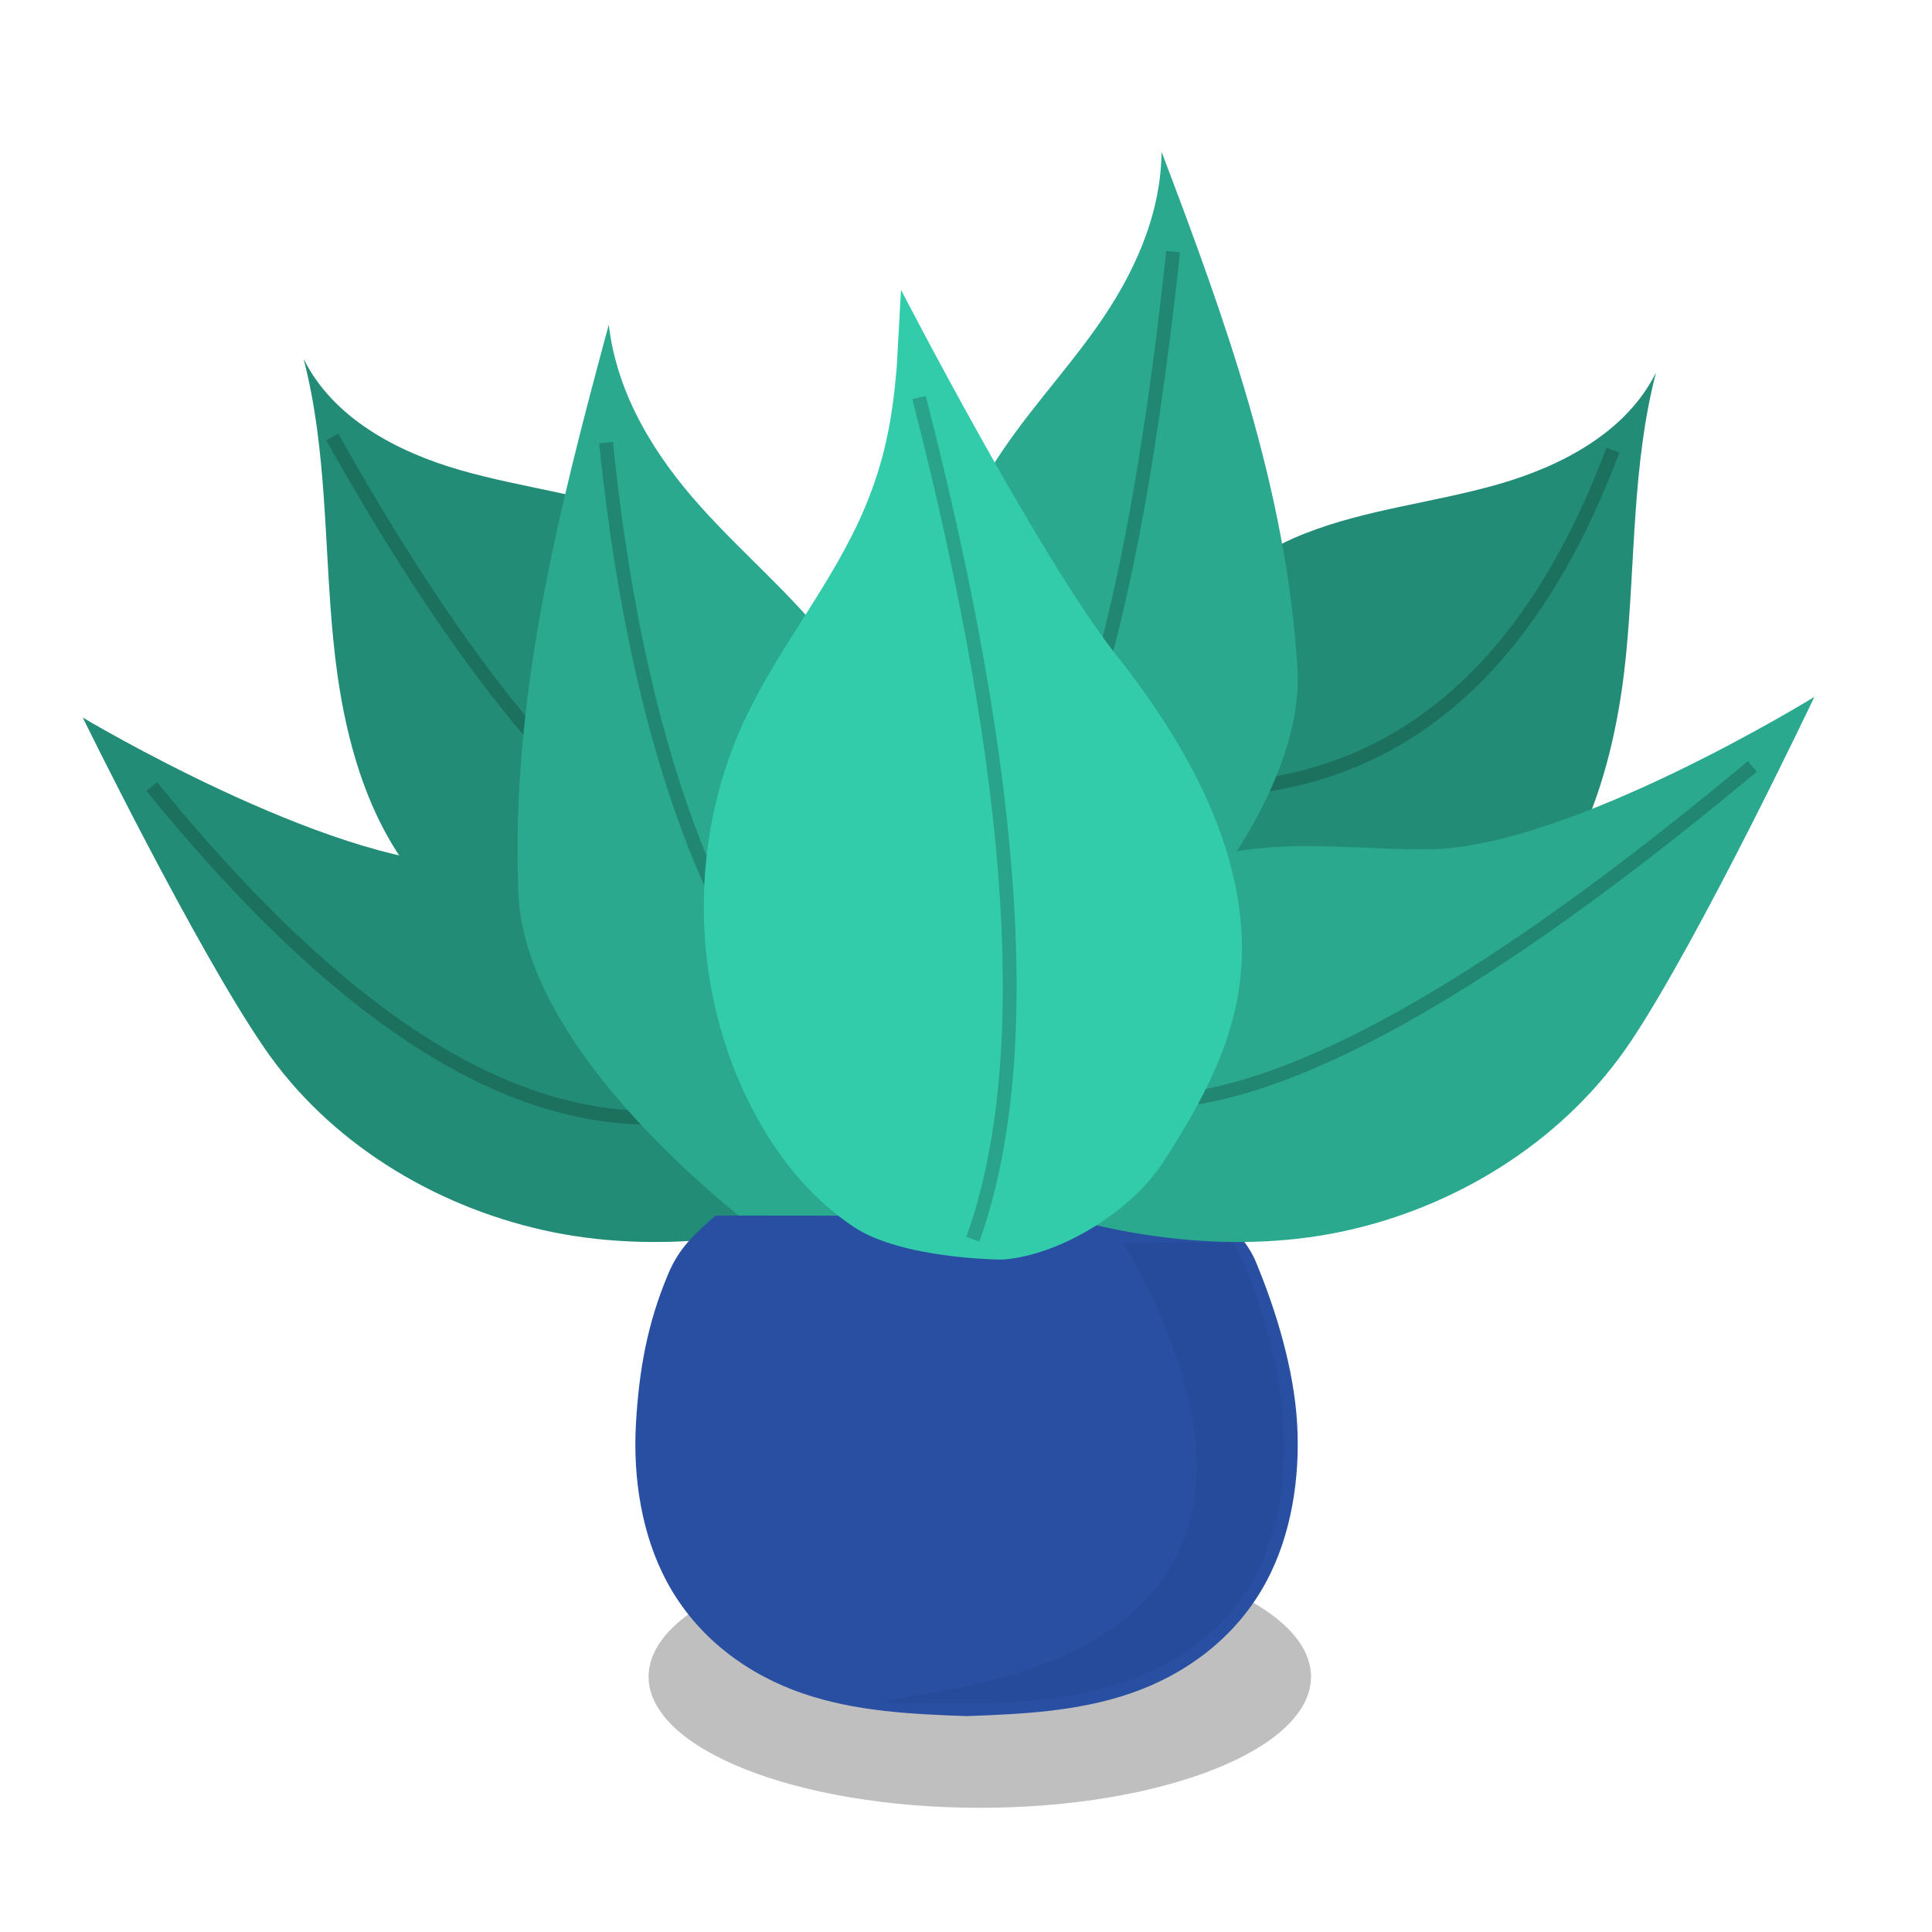
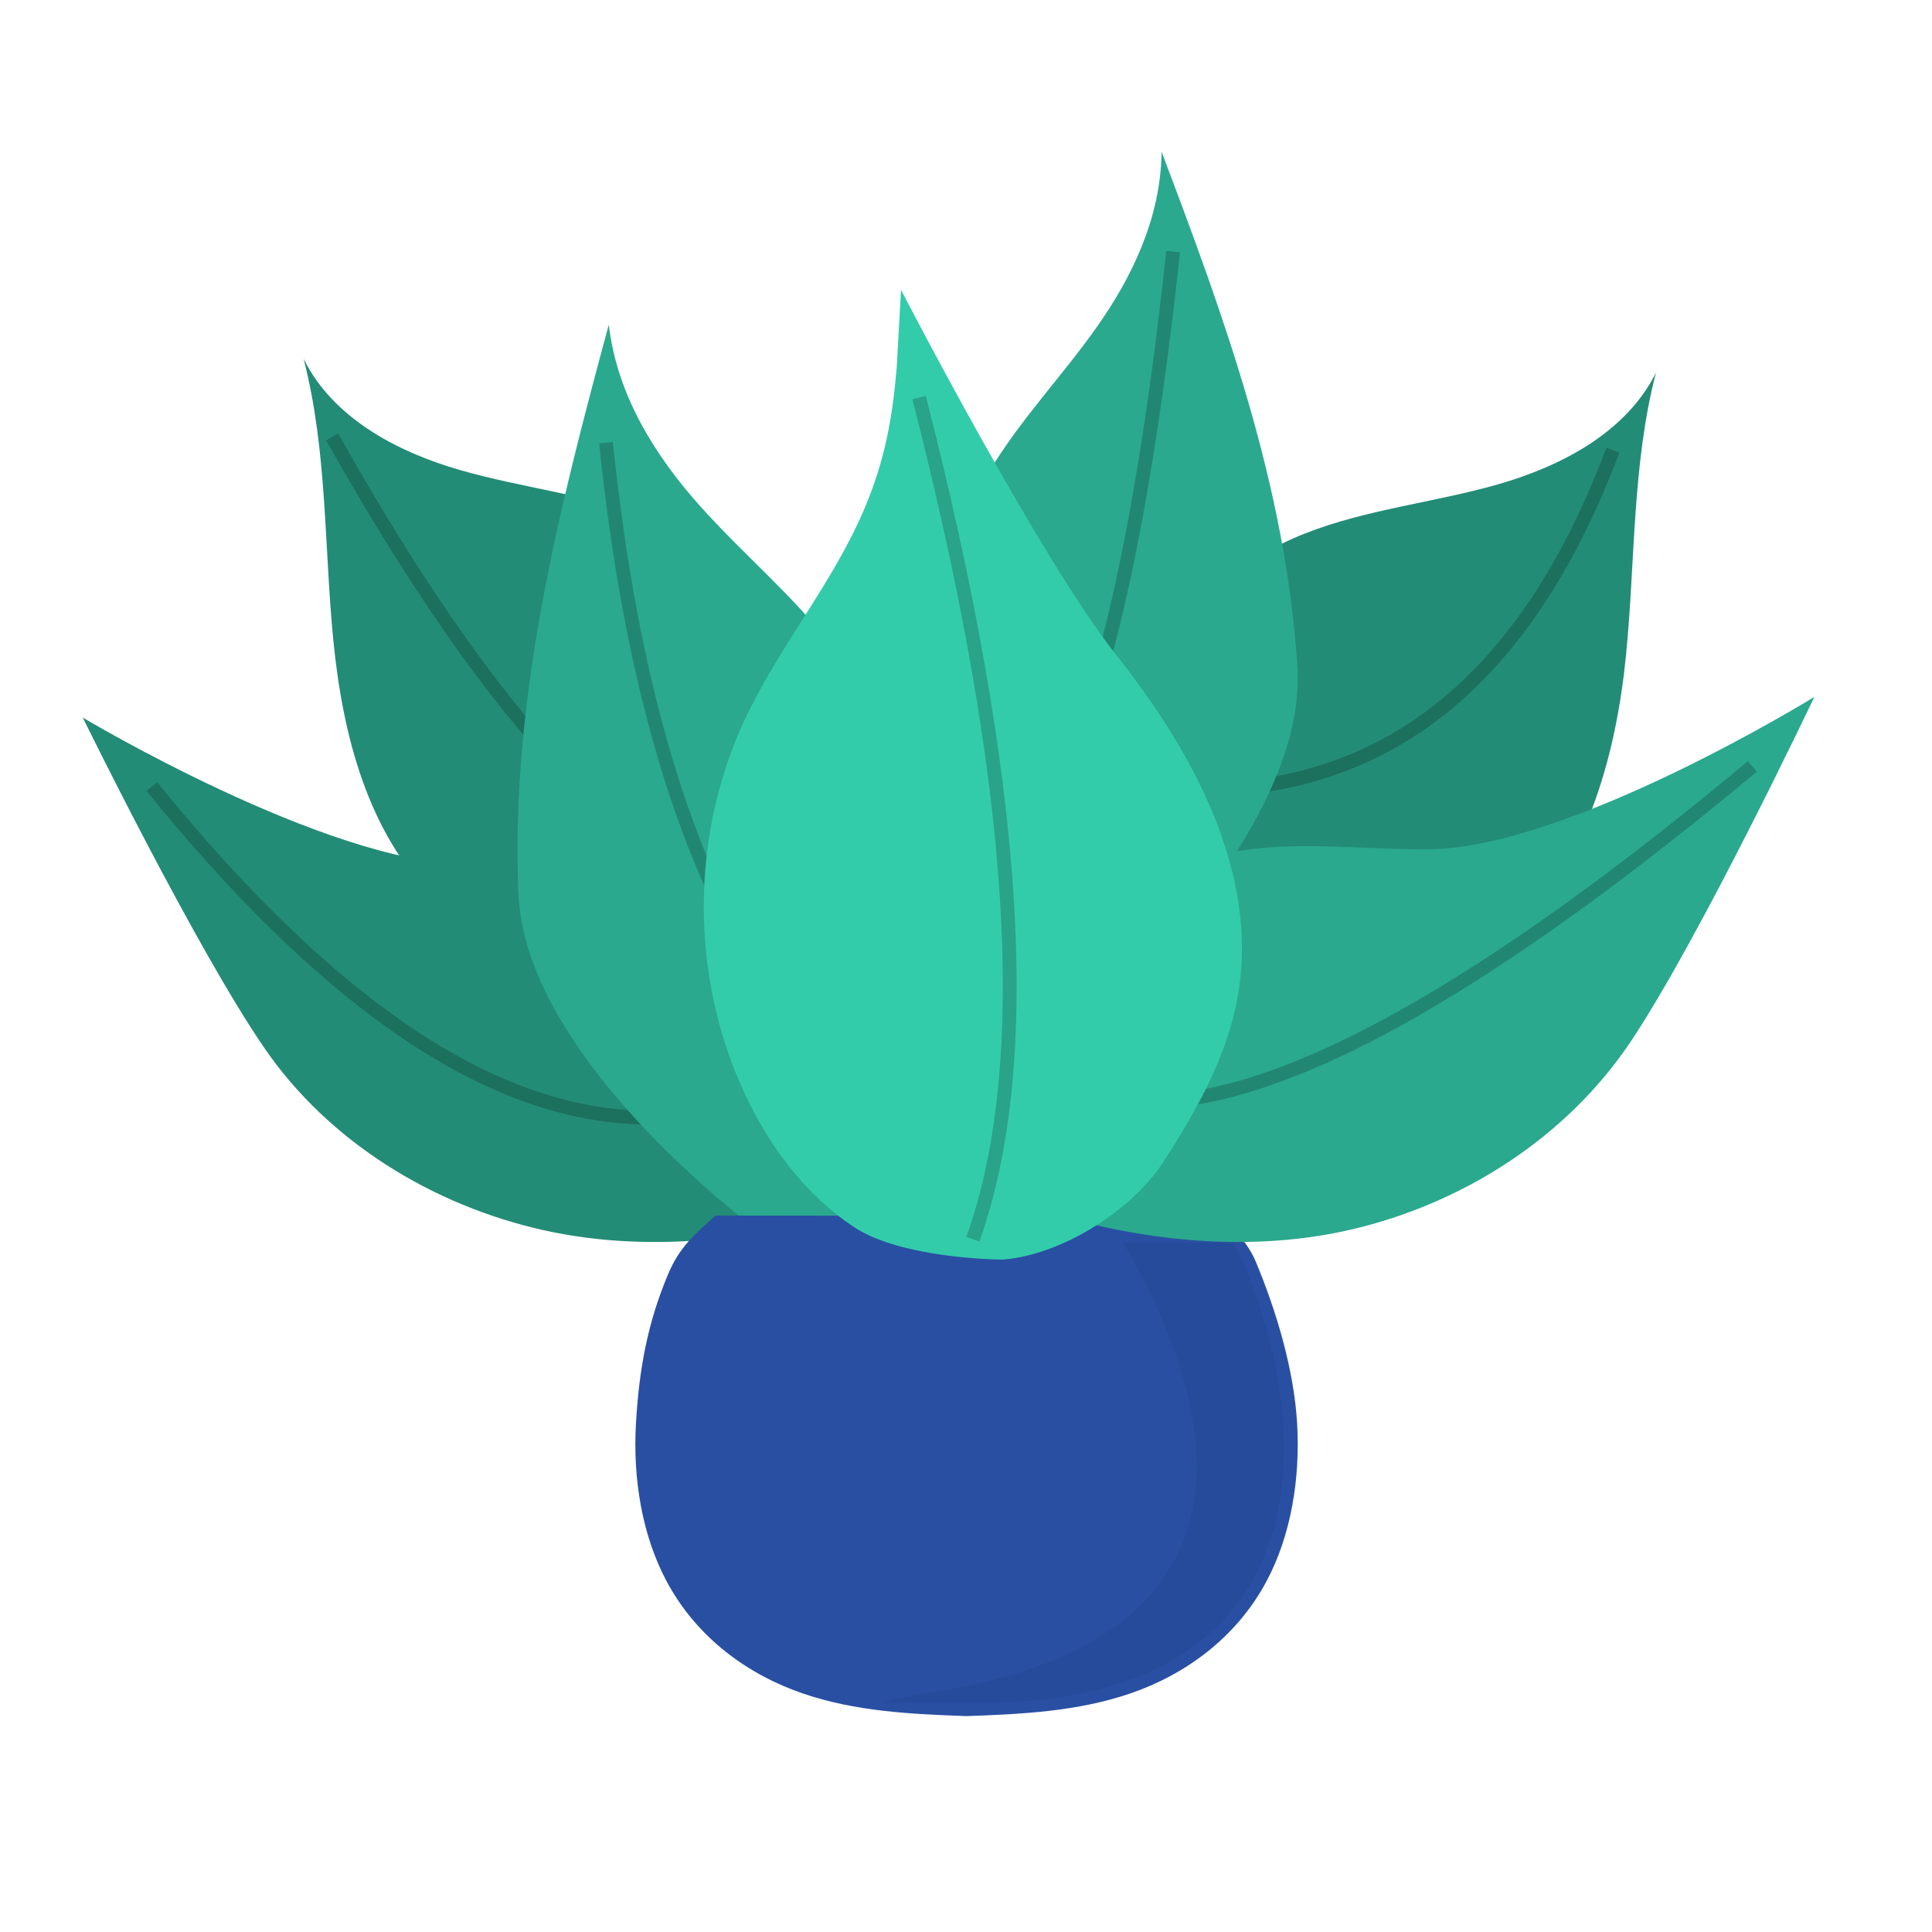
<svg xmlns="http://www.w3.org/2000/svg" width="140" height="140" viewBox="0 0 140 140">
  <g fill="none" fill-rule="evenodd">
    <g transform="translate(5.112 26)">
      <path fill="#238C76" d="M19.045,20.425 C19.718,27.249 21.533,34.372 26.416,39.157 L26.416,39.157 L37.912,42 L45.38,42 L52.888,24.588 L51.597,21.613 C50.793,16.873 46.59,13.389 42.143,11.626 L42.143,11.626 C37.698,9.863 32.858,9.391 28.262,8.073 L28.262,8.073 C23.666,6.755 19.02,4.3 16.887,0 L16.887,0 C18.609,6.635 18.369,13.601 19.045,20.425" />
      <path stroke="#000" stroke-opacity=".2" d="M14.739,10.43 C28.827,23.438 40.275,30.736 49.082,32.323" transform="rotate(18 31.91 21.376)" />
      <path fill="#238C76" d="M89.419,12.67 C84.935,14.439 80.697,17.937 79.888,22.694 L86.156,43.157 C95.505,44.808 101.821,44.033 105.104,40.831 C110.03,36.028 112.035,28.351 112.712,21.502 C113.393,14.652 113.153,7.66 114.888,1 C112.737,5.317 108.053,7.78 103.417,9.103 C98.783,10.426 93.902,10.9 89.419,12.67 Z" />
      <path stroke="#000" stroke-opacity=".2" d="M80.342,11.591 C90.854,24.781 102.418,29.645 115.035,26.182" transform="scale(-1 1) rotate(18 0 -597.355)" />
      <path fill="#238C76" d="M14.064,49.97 C18.705,56.721 26.197,61.329 34.237,63.135 L34.237,63.135 C42.278,64.944 51.121,63.76 58.888,61.019 L58.888,61.019 L47.413,38.42 C43.15,36.113 38.168,36.315 33.221,36.515 L33.221,36.515 C31.688,36.576 30.162,36.639 28.658,36.626 L28.658,36.626 C18.519,36.543 0.887,26 0.887,26 L0.887,26 C0.887,26 9.051,42.676 14.064,49.97" />
      <path stroke="#000" stroke-opacity=".2" d="M5.888,31 C29.887,60.553 44.475,55.813 53.888,52.6" />
    </g>
    <g transform="rotate(-6 256.393 -220.636)">
      <path fill="#2AA98E" d="M24.46,67.196 C41.202,71 43,62.406 43,62.406 L36.636,35.824 C37.521,30.697 35.986,29.048 33.469,24.954 C30.951,20.864 27.679,17.543 24.91,13.693 C22.144,9.844 19.815,5.187 19.755,0 C14.722,13.02 9.842,26.179 8.934,40.298 C8.137,52.723 24.46,67.196 24.46,67.196 Z" />
      <path stroke="#000" stroke-opacity=".2" d="M1.461,25.662 C24.657,51.531 45.312,59.234 63.424,48.772" transform="rotate(42 32.442 39.477)" />
    </g>
    <g transform="translate(46 88)">
-       <path fill="#000" fill-opacity=".25" d="M49,33.5 C49,38.748 38.254,43 25.001,43 C11.746,43 1,38.748 1,33.5 C1,28.252 11.746,24 25.001,24 C38.254,24 49,28.252 49,33.5" />
      <path fill="#294FA3" d="M0.082,15.183 C-0.144,19.144 0.524,23.242 2.296,26.569 C4.503,30.718 8.246,33.364 12.145,34.704 C15.996,36.028 20.04,36.212 24.04,36.356 C28.039,36.212 32.082,36.028 35.933,34.704 C39.833,33.364 43.575,30.718 45.784,26.569 C47.555,23.242 48.223,19.144 47.997,15.183 C47.771,11.223 46.463,6.922 44.983,3.388 C44.464,2.151 43.267,0.792 42.532,0.287 C42.532,0.084 5.905,0.084 5.851,0.084 C4.308,1.462 3.228,2.383 2.404,4.352 C0.922,7.884 0.307,11.223 0.082,15.183 Z" />
      <path fill="#000" fill-rule="nonzero" d="M35.33,1.982 C44.183,17.15 43.495,30.694 22.76,34.432 C18.945,35.065 17.443,35.384 18.252,35.389 L26.43,35.389 C50.725,34.553 49.263,14.34 43.455,2.1 C43.455,1.982 35.33,2.1 35.33,1.982 Z" opacity=".05" />
    </g>
    <g transform="translate(56 11)">
      <path fill="#2AA98E" d="M23.483,12.691 C20.965,16.262 17.987,19.34 15.698,23.134 L15.698,23.134 C13.408,26.927 12.012,28.455 12.815,33.208 L12.815,33.208 C12.815,33.208 12.342,53.583 23.892,62.288 L23.892,62.288 C23.892,62.288 38.743,48.874 38.016,37.355 L38.016,37.355 C37.19,24.267 32.753,12.069 28.172,0 L28.172,0 C28.119,4.808 26.002,9.125 23.483,12.691" />
      <path stroke="#000" stroke-opacity=".2" d="M4.371,16.691 C21.88,32.385 34.498,40.709 42.226,41.665" transform="scale(-1 1) rotate(42 0 -31.517)" />
      <path fill="#2AA98E" d="M47.514,50.545 C46,50.559 44.462,50.493 42.92,50.43 L42.92,50.43 C37.939,50.222 32.921,50.012 28.633,52.41 L28.633,52.41 L17.079,75.902 C24.898,78.751 33.803,79.982 41.897,78.101 L41.897,78.101 C49.992,76.223 57.536,71.433 62.209,64.417 L62.209,64.417 C67.254,56.834 75.475,39.5 75.475,39.5 L75.475,39.5 C75.475,39.5 57.724,50.459 47.514,50.545" />
      <path stroke="#000" stroke-opacity=".2" d="M23.068,44.538 C45.499,63.252 61.471,71.16 70.983,68.264" transform="matrix(-1 0 0 1 94.051 0)" />
    </g>
    <g transform="translate(51 21)">
      <path fill="#33CCAB" d="M13.981,5.597 C13.67,9.328 13.121,12.318 11.69,15.738 L11.69,15.738 C9.387,21.243 5.398,25.887 2.895,31.304 L2.895,31.304 C-1.022,39.781 -0.96,50.013 3.058,58.441 L3.058,58.441 C4.846,62.192 7.433,65.638 10.891,67.924 L10.891,67.924 C14.351,70.213 21.49,70.29 21.723,70.27 L21.723,70.27 C25.9,69.925 30.998,66.765 33.322,63.164 L33.322,63.164 C35.7,59.481 37.913,55.566 38.685,51.245 L38.685,51.245 C40.274,42.354 35.511,33.565 29.91,26.494 L29.91,26.494 C24.311,19.422 14.291,4.4408921e-13 14.291,4.4408921e-13 L14.291,4.4408921e-13 C14.291,4.4408921e-13 13.991,5.486 13.981,5.597" />
      <path stroke="#000" stroke-opacity=".2" d="M15.598,7.808 C22.771,35.722 24.07,56.053 19.496,68.8" />
    </g>
  </g>
</svg>
